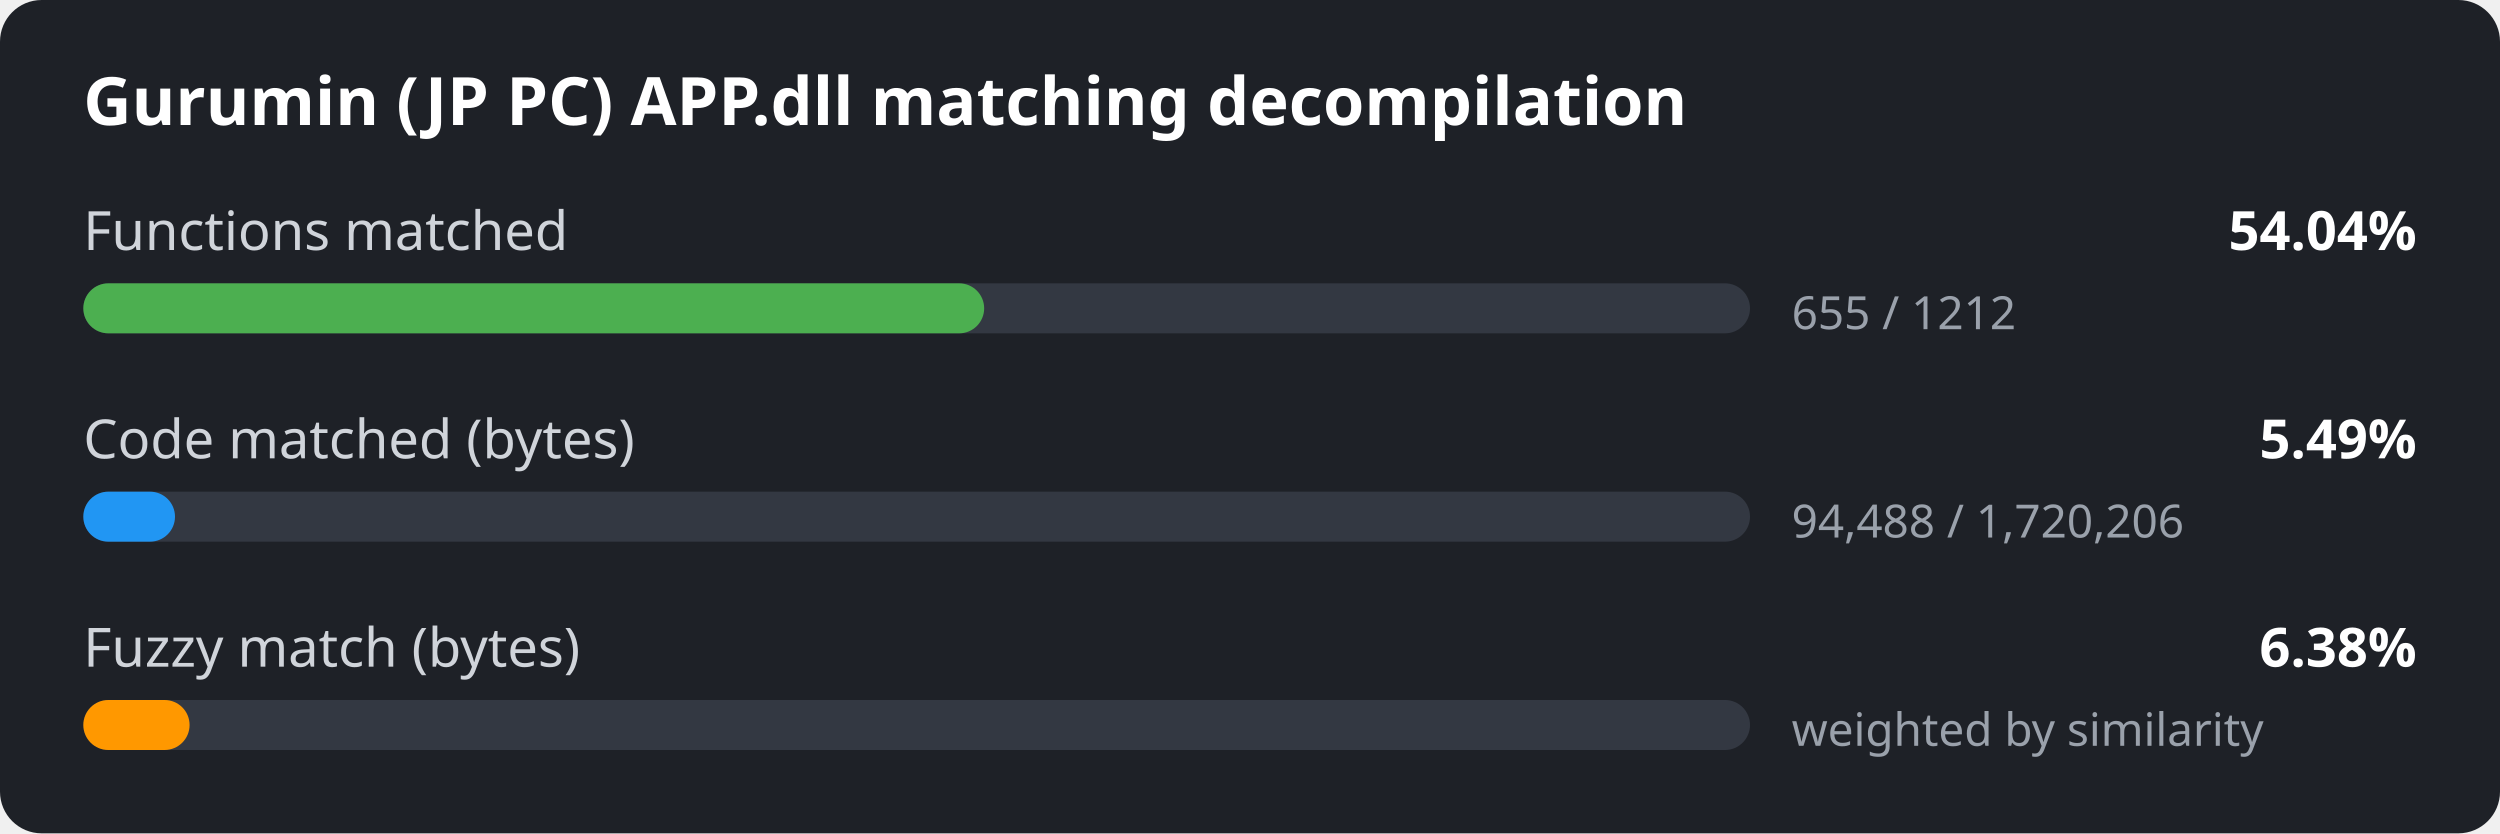
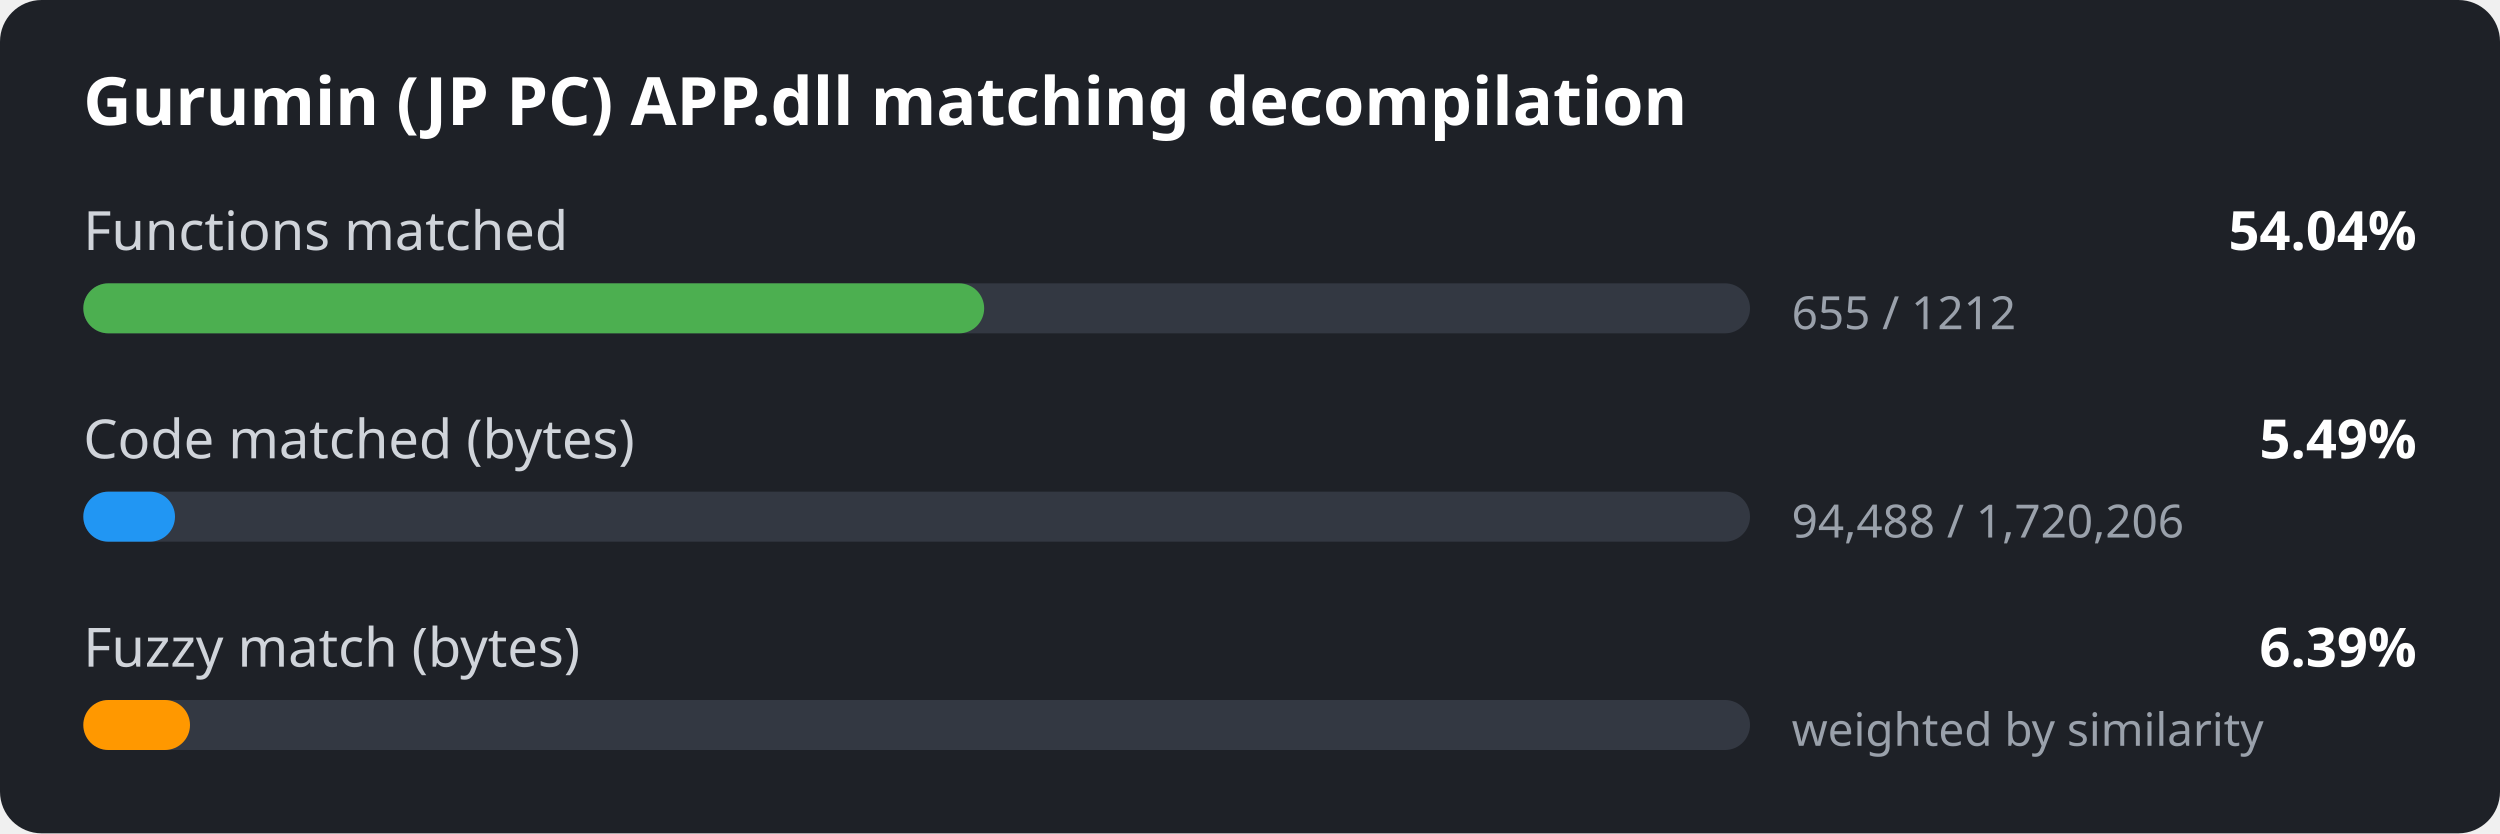
<svg xmlns="http://www.w3.org/2000/svg" width="600" height="200" viewBox="0 0 600 200">
  <style>
.bg { fill: #1e2127; }
.title { font: 600 16px sans-serif; fill: #ffffff; }
.label { font: 13px sans-serif; fill: #d0d4da; }
.value { font: 600 13px sans-serif; fill: #ffffff; }
.detail { font: 11px sans-serif; fill: #9aa1ab; }
.track { fill: #333842; }
</style>
  <rect width="600" height="200" rx="10" class="bg" />
  <text x="20" y="30" class="title">Gurumin (JP PC) APP.dll matching decompilation</text>
  <text x="20" y="60" class="label">Functions matched</text>
  <text x="580" y="60" class="value" text-anchor="end">54.04%</text>
  <rect x="20" y="68" width="400" height="12" rx="6" class="track" />
  <rect x="20" y="68" width="216.2" height="12" rx="6" fill="#4caf50" />
  <text x="430" y="79" class="detail">655 / 1212</text>
  <text x="20" y="110" class="label">Code matched (bytes)</text>
  <text x="580" y="110" class="value" text-anchor="end">5.49%</text>
  <rect x="20" y="118" width="400" height="12" rx="6" class="track" />
  <rect x="20" y="118" width="22.0" height="12" rx="6" fill="#2196f3" />
  <text x="430" y="129" class="detail">94,488 / 1,720,206</text>
  <text x="20" y="160" class="label">Fuzzy match (bytes)</text>
-   <text x="580" y="160" class="value" text-anchor="end">6.38%</text>
+   <text x="580" y="160" class="value" text-anchor="end">6.39%</text>
  <rect x="20" y="168" width="400" height="12" rx="6" class="track" />
-   <rect x="20" y="168" width="25.5" height="12" rx="6" fill="#ff9800" />
+   <rect x="20" y="168" width="25.6" height="12" rx="6" fill="#ff9800" />
  <text x="430" y="179" class="detail">weighted by similarity</text>
</svg>
